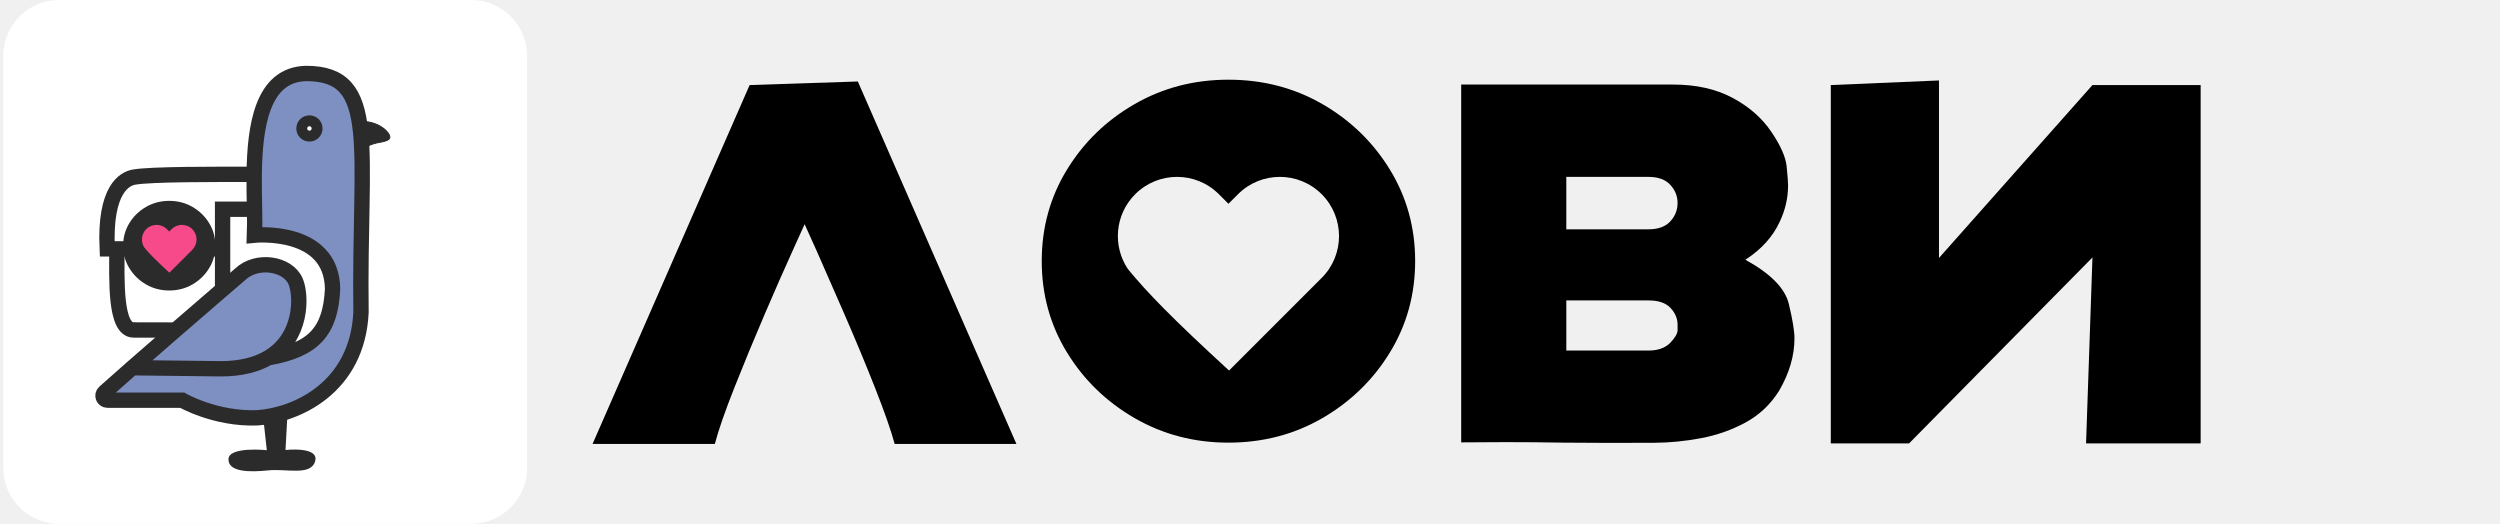
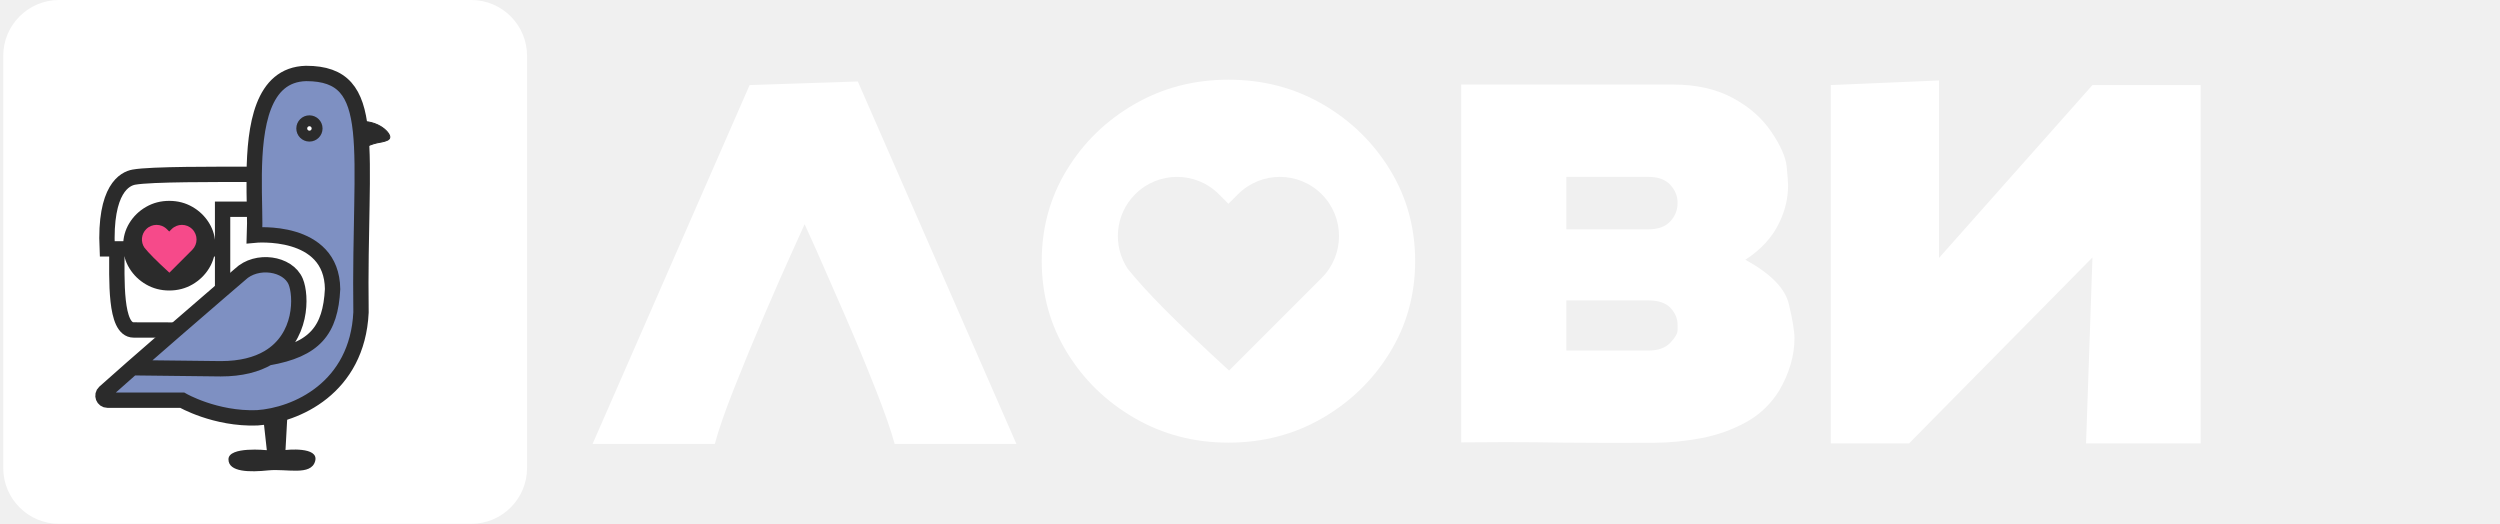
<svg xmlns="http://www.w3.org/2000/svg" id="resultSvg" viewBox="0 0 2443.52 512">
  <defs>
    <style>
                            .cls-1 { fill: #ffffff; }
                            .cls-1, .cls-2, .cls-3, .cls-4, .cls-5, .cls-6 { stroke-width: 0px; }
                            .cls-7, .cls-8 { fill: none; stroke: #2b2b2b; stroke-miterlimit: 10; }
                            .cls-3 { fill: #7e90c2; }
                            .cls-4 { fill: #2b2b2b; }
                            .cls-5 { fill: #ffffff; }
                            .cls-6 { fill: #f64a8a; fill-rule: evenodd; }
                            .cls-8 { stroke-width: 15px; }
                        </style>
  </defs>
  <path class="cls-1" d="m3.16,54.61C3.16,24.45,27.61,0,57.77,0h402.77c30.16,0,54.61,24.45,54.61,54.61v402.77c0,30.16-24.45,54.61-54.61,54.61H57.77c-30.16,0-54.61-24.45-54.61-54.61V54.61Z" fill="#ffffff" style="fill: rgb(255, 255, 255);" />
  <g>
    <g>
      <path class="cls-4" d="m375.24,125.78c1.08.83,9.61,8.02,3.7,11.14-3.09,1.63-8.52,2.25-10.57,2.74-4.33,1.05-10.18,2.83-12.59,5.81,1.74-14.57-3.36-26.52-3.36-26.52,5.51-.71,15.28.85,22.82,6.83Z" fill="#2b2b2b" style="fill: rgb(43, 43, 43);" />
      <path class="cls-3" d="m299.19,71.8c72.36,0,51.53,71.8,53.66,233.56-3.58,73.96-63.53,100.5-101.42,103.02-41.11,1.51-73.38-17.24-73.38-17.24h-73.02c-4.02,0-5.92-4.94-2.94-7.64,6.51-5.88,16.1-14.35,27.19-24.07l86.54,1.01c20,0,35.04-4.17,46.24-10.7,45.71-7.94,60.95-26.89,63.01-67.19-.68-60.12-76.3-52.71-76.3-52.71.3-7.06.18-15.73,0-25.33-.2-10.53-.47-22.2-.32-34.11.58-46.87,7.61-97.58,50.74-98.6Zm8.58,53.76c0-2.94-2.38-5.33-5.33-5.33s-5.33,2.39-5.33,5.33,2.39,5.33,5.33,5.33,5.33-2.39,5.33-5.33Z" fill="#7e90c2" style="fill: rgb(126, 144, 194);" />
      <path class="cls-5" d="m325.07,282.55c-2.06,40.3-17.3,59.25-63.01,67.19,33.83-19.73,32.61-61.05,26.95-74.53-7.54-17.94-38.21-22.55-54.4-6.98-1.32,1.11-7.65,6.54-16.95,14.55l-.1-.12v-78.15h31.21c.18,9.6.3,18.27,0,25.33,0,0,75.62-7.41,76.3,52.71Z" fill="#ffffff" style="fill: rgb(255, 255, 255);" />
      <path class="cls-4" d="m279.05,439.83s33.07-3.79,28.98,10.9c-4.09,14.7-27.95,7.19-45.68,9.01-17.73,1.83-39.11,1.97-39.05-10.83.07-12.81,37.49-8.9,37.49-8.9l-3.4-30.74,23.38-.8-1.72,31.36Z" fill="#2b2b2b" style="fill: rgb(43, 43, 43);" />
      <path class="cls-3" d="m289.01,275.21c5.66,13.48,6.88,54.8-26.95,74.53-11.2,6.53-26.24,10.7-46.24,10.7l-86.54-1.01c12.88-11.29,27.8-24.27,42.29-36.83,17.4-15.08,34.18-29.57,46.09-39.82,9.3-8.01,15.63-13.44,16.95-14.55,16.19-15.57,46.86-10.96,54.4,6.98Z" fill="#7e90c2" style="fill: rgb(126, 144, 194);" />
      <path class="cls-5" d="m248.77,204.51h-31.21v38.71h-112.78c-2.74-58.97,17.48-68.53,26.09-70.09,16.77-3.03,80.29-2.73,117.58-2.73-.15,11.91.12,23.58.32,34.11Z" fill="#ffffff" style="fill: rgb(255, 255, 255);" />
      <path class="cls-5" d="m217.56,282.66l.1.12c-11.91,10.25-28.69,24.74-46.09,39.82,0,0-13.06-.09-40.96-.09-18.51,0-16.37-49.44-16.34-79.29h103.29v39.44Z" fill="#ffffff" style="fill: rgb(255, 255, 255);" />
    </g>
    <g>
      <path class="cls-8" d="m129.27,359.43h.01l86.54,1.01c20,0,35.04-4.17,46.24-10.7,33.83-19.73,32.61-61.05,26.95-74.53-7.54-17.94-38.21-22.55-54.4-6.98-1.32,1.11-7.65,6.54-16.95,14.55-11.91,10.25-28.69,24.74-46.09,39.82-14.49,12.56-29.41,25.54-42.29,36.83-11.09,9.72-20.68,18.19-27.19,24.07-2.98,2.7-1.08,7.64,2.94,7.64h73.02s32.27,18.75,73.38,17.24c37.89-2.52,97.84-29.06,101.42-103.02-2.13-161.76,18.7-233.56-53.66-233.56-43.13,1.02-50.16,51.73-50.74,98.6-.15,11.91.12,23.58.32,34.11.18,9.6.3,18.27,0,25.33,0,0,75.62-7.41,76.3,52.71-2.06,40.3-17.3,59.25-63.01,67.19" stroke="#2b2b2b" style="stroke: rgb(43, 43, 43);" />
      <circle class="cls-8" cx="302.44" cy="125.56" r="5.33" stroke="#2b2b2b" style="stroke: rgb(43, 43, 43);" />
      <path class="cls-7" d="m352.42,118.95c5.51-.71,15.28.85,22.82,6.83,1.08.83,9.61,8.02,3.7,11.14-3.09,1.63-8.52,2.25-10.57,2.74-4.33,1.05-10.18,2.83-12.59,5.81,1.74-14.57-3.36-26.52-3.36-26.52Z" stroke="#2b2b2b" style="stroke: rgb(43, 43, 43);" />
      <path class="cls-8" d="m248.45,170.4c-37.29,0-100.81-.3-117.58,2.73-8.61,1.56-28.83,11.12-26.09,70.09h112.69" stroke="#2b2b2b" style="stroke: rgb(43, 43, 43);" />
      <polyline class="cls-8" points="248.77 204.51 217.56 204.51 217.56 243.22 217.56 282.66" stroke="#2b2b2b" style="stroke: rgb(43, 43, 43);" />
      <path class="cls-8" d="m114.27,243.22c-.03,29.85-2.17,79.29,16.34,79.29,27.9,0,40.96.09,40.96.09" stroke="#2b2b2b" style="stroke: rgb(43, 43, 43);" />
    </g>
  </g>
  <g>
-     <path class="cls-2" d="m993.44,433.89h-119c-3.5-13-9.84-31.12-19-54.38-9.17-23.25-19.09-47.12-29.75-71.62-10.67-24.5-19.84-45.41-27.5-62.75l-11.75-26-11.75,26c-7.84,17.17-17,38-27.5,62.5s-20.34,48.34-29.5,71.5c-9.17,23.17-15.5,41.42-19,54.75h-119.5l153.5-350.75,105.75-3.5,155,354.25Z" fill="#000000" style="fill: rgb(0, 0, 0);" />
-     <path class="cls-2" d="m1527.93,432.64c-19-.33-38-.5-57-.5-14.34,0-28.59.09-42.75.25V82.64h207c22.5,0,41.83,4.29,58,12.88,16.16,8.59,28.83,19.62,38,33.12,9.16,13.5,14.21,24.88,15.12,34.12.91,9.25,1.38,15.38,1.38,18.38,0,12.34-2.75,24.25-8.25,35.75-6.67,14.5-17.84,26.84-33.5,37,24.66,13.5,38.83,27.92,42.5,43.25,3.66,15.34,5.5,26.5,5.5,33.5,0,17-5,34.09-15,51.25-8.34,13.34-19.25,23.67-32.75,31-13.5,7.34-28,12.46-43.5,15.38-15.5,2.92-30.63,4.42-45.38,4.5-14.75.09-29.54.12-44.38.12l-45-.25Zm104.62-216.25c4.75-5.16,7.12-11.16,7.12-18s-2.38-12.58-7.12-17.75c-4.75-5.16-11.88-7.75-21.38-7.75h-80.25v51.25h80.25c9.5,0,16.62-2.58,21.38-7.75Zm-.12,118.75c4.83-5,7.25-9.16,7.25-12.5v-5.25c0-6-2.29-11.46-6.88-16.38-4.59-4.91-11.79-7.38-21.62-7.38h-80.25v49h80.25c9.33,0,16.41-2.5,21.25-7.5Z" fill="#000000" style="fill: rgb(0, 0, 0);" />
-     <path class="cls-2" d="m2150.93,433.39h-112l6.25-181.75-179.25,181.75h-76.5V83.14l105.75-4.5v173.5l150-169h105.75v350.25Z" fill="#000000" style="fill: rgb(0, 0, 0);" />
-     <path class="cls-2" d="m1358.56,165.89c-16.42-26.83-38.42-48.21-66-64.12-27.59-15.91-58.21-23.88-91.87-23.88s-64.09,7.96-91.75,23.88c-27.67,15.92-49.71,37.29-66.12,64.12-16.42,26.84-24.62,56.59-24.62,89.25s8.21,62.42,24.62,89.25c16.41,26.84,38.46,48.25,66.12,64.25,27.66,16,58.25,24,91.75,24s64.29-8,91.87-24c27.58-16,49.58-37.41,66-64.25,16.41-26.83,24.62-56.58,24.62-89.25s-8.21-62.41-24.62-89.25Zm-66.74,105.74l-90.54,90.54c-55.58-51-80.14-76.32-98.88-99.22-15.12-22.49-12.74-53.24,7.15-73.12,22.59-22.59,59.21-22.59,81.8,0l9.34,9.34,9.34-9.34c22.59-22.59,59.21-22.59,81.8,0,22.59,22.59,22.59,59.21,0,81.8Z" fill="#000000" style="fill: rgb(0, 0, 0);" />
+     <path class="cls-2" d="m993.44,433.89h-119c-3.5-13-9.84-31.12-19-54.38-9.17-23.25-19.09-47.12-29.75-71.62-10.67-24.5-19.84-45.41-27.5-62.75l-11.75-26-11.75,26c-7.84,17.17-17,38-27.5,62.5s-20.34,48.34-29.5,71.5c-9.17,23.17-15.5,41.42-19,54.75h-119.5l153.5-350.75,105.75-3.5,155,354.25Z" fill="#ffffff" style="fill: rgb(255, 255, 255);" />
+     <path class="cls-2" d="m1527.93,432.64c-19-.33-38-.5-57-.5-14.34,0-28.59.09-42.75.25V82.64h207c22.5,0,41.83,4.29,58,12.88,16.16,8.59,28.83,19.62,38,33.12,9.16,13.5,14.21,24.88,15.12,34.12.91,9.25,1.38,15.38,1.38,18.38,0,12.34-2.75,24.25-8.25,35.75-6.67,14.5-17.84,26.84-33.5,37,24.66,13.5,38.83,27.92,42.5,43.25,3.66,15.34,5.5,26.5,5.5,33.5,0,17-5,34.09-15,51.25-8.34,13.34-19.25,23.67-32.75,31-13.5,7.34-28,12.46-43.5,15.38-15.5,2.92-30.63,4.42-45.38,4.5-14.75.09-29.54.12-44.38.12l-45-.25Zm104.62-216.25c4.75-5.16,7.12-11.16,7.12-18s-2.38-12.58-7.12-17.75c-4.75-5.16-11.88-7.75-21.38-7.75h-80.25v51.25h80.25c9.5,0,16.62-2.58,21.38-7.75Zm-.12,118.75c4.83-5,7.25-9.16,7.25-12.5v-5.25c0-6-2.29-11.46-6.88-16.38-4.59-4.91-11.79-7.38-21.62-7.38h-80.25v49h80.25c9.33,0,16.41-2.5,21.25-7.5Z" fill="#ffffff" style="fill: rgb(255, 255, 255);" />
+     <path class="cls-2" d="m2150.93,433.39h-112l6.25-181.75-179.25,181.75h-76.5V83.14l105.75-4.5v173.5l150-169h105.75v350.25Z" fill="#ffffff" style="fill: rgb(255, 255, 255);" />
+     <path class="cls-2" d="m1358.56,165.89c-16.42-26.83-38.42-48.21-66-64.12-27.59-15.91-58.21-23.88-91.87-23.88s-64.09,7.96-91.75,23.88c-27.67,15.92-49.71,37.29-66.12,64.12-16.42,26.84-24.62,56.59-24.62,89.25s8.21,62.42,24.62,89.25c16.41,26.84,38.46,48.25,66.12,64.25,27.66,16,58.25,24,91.75,24s64.29-8,91.87-24c27.58-16,49.58-37.41,66-64.25,16.41-26.83,24.62-56.58,24.62-89.25s-8.21-62.41-24.62-89.25Zm-66.74,105.74l-90.54,90.54c-55.58-51-80.14-76.32-98.88-99.22-15.12-22.49-12.74-53.24,7.15-73.12,22.59-22.59,59.21-22.59,81.8,0l9.34,9.34,9.34-9.34c22.59-22.59,59.21-22.59,81.8,0,22.59,22.59,22.59,59.21,0,81.8Z" fill="#ffffff" style="fill: rgb(255, 255, 255);" />
  </g>
  <g>
    <path class="cls-4" d="m204.41,218.06c-4.05-6.63-9.49-11.91-16.3-15.84-6.81-3.93-14.38-5.9-22.69-5.9s-15.83,1.97-22.66,5.9c-6.83,3.93-12.28,9.21-16.33,15.84-4.05,6.63-6.08,13.97-6.08,22.04s2.03,15.42,6.08,22.04c4.05,6.63,9.5,11.92,16.33,15.87,6.83,3.95,14.39,5.93,22.66,5.93s15.88-1.98,22.69-5.93c6.81-3.95,12.25-9.24,16.3-15.87,4.05-6.63,6.08-13.97,6.08-22.04s-2.03-15.41-6.08-22.04Z" fill="#2b2b2b" style="fill: rgb(43, 43, 43);" />
    <path class="cls-6" d="m187.92,223.98c-5.58-5.58-14.62-5.58-20.2,0l-2.31,2.31-2.31-2.31c-5.58-5.58-14.62-5.58-20.2,0-4.91,4.91-5.5,12.5-1.76,18.06,4.63,5.66,10.69,11.91,24.42,24.5l22.36-22.36c5.58-5.58,5.58-14.62,0-20.2Z" fill="#f64a8a" style="fill: rgb(246, 74, 138);" />
  </g>
</svg>
